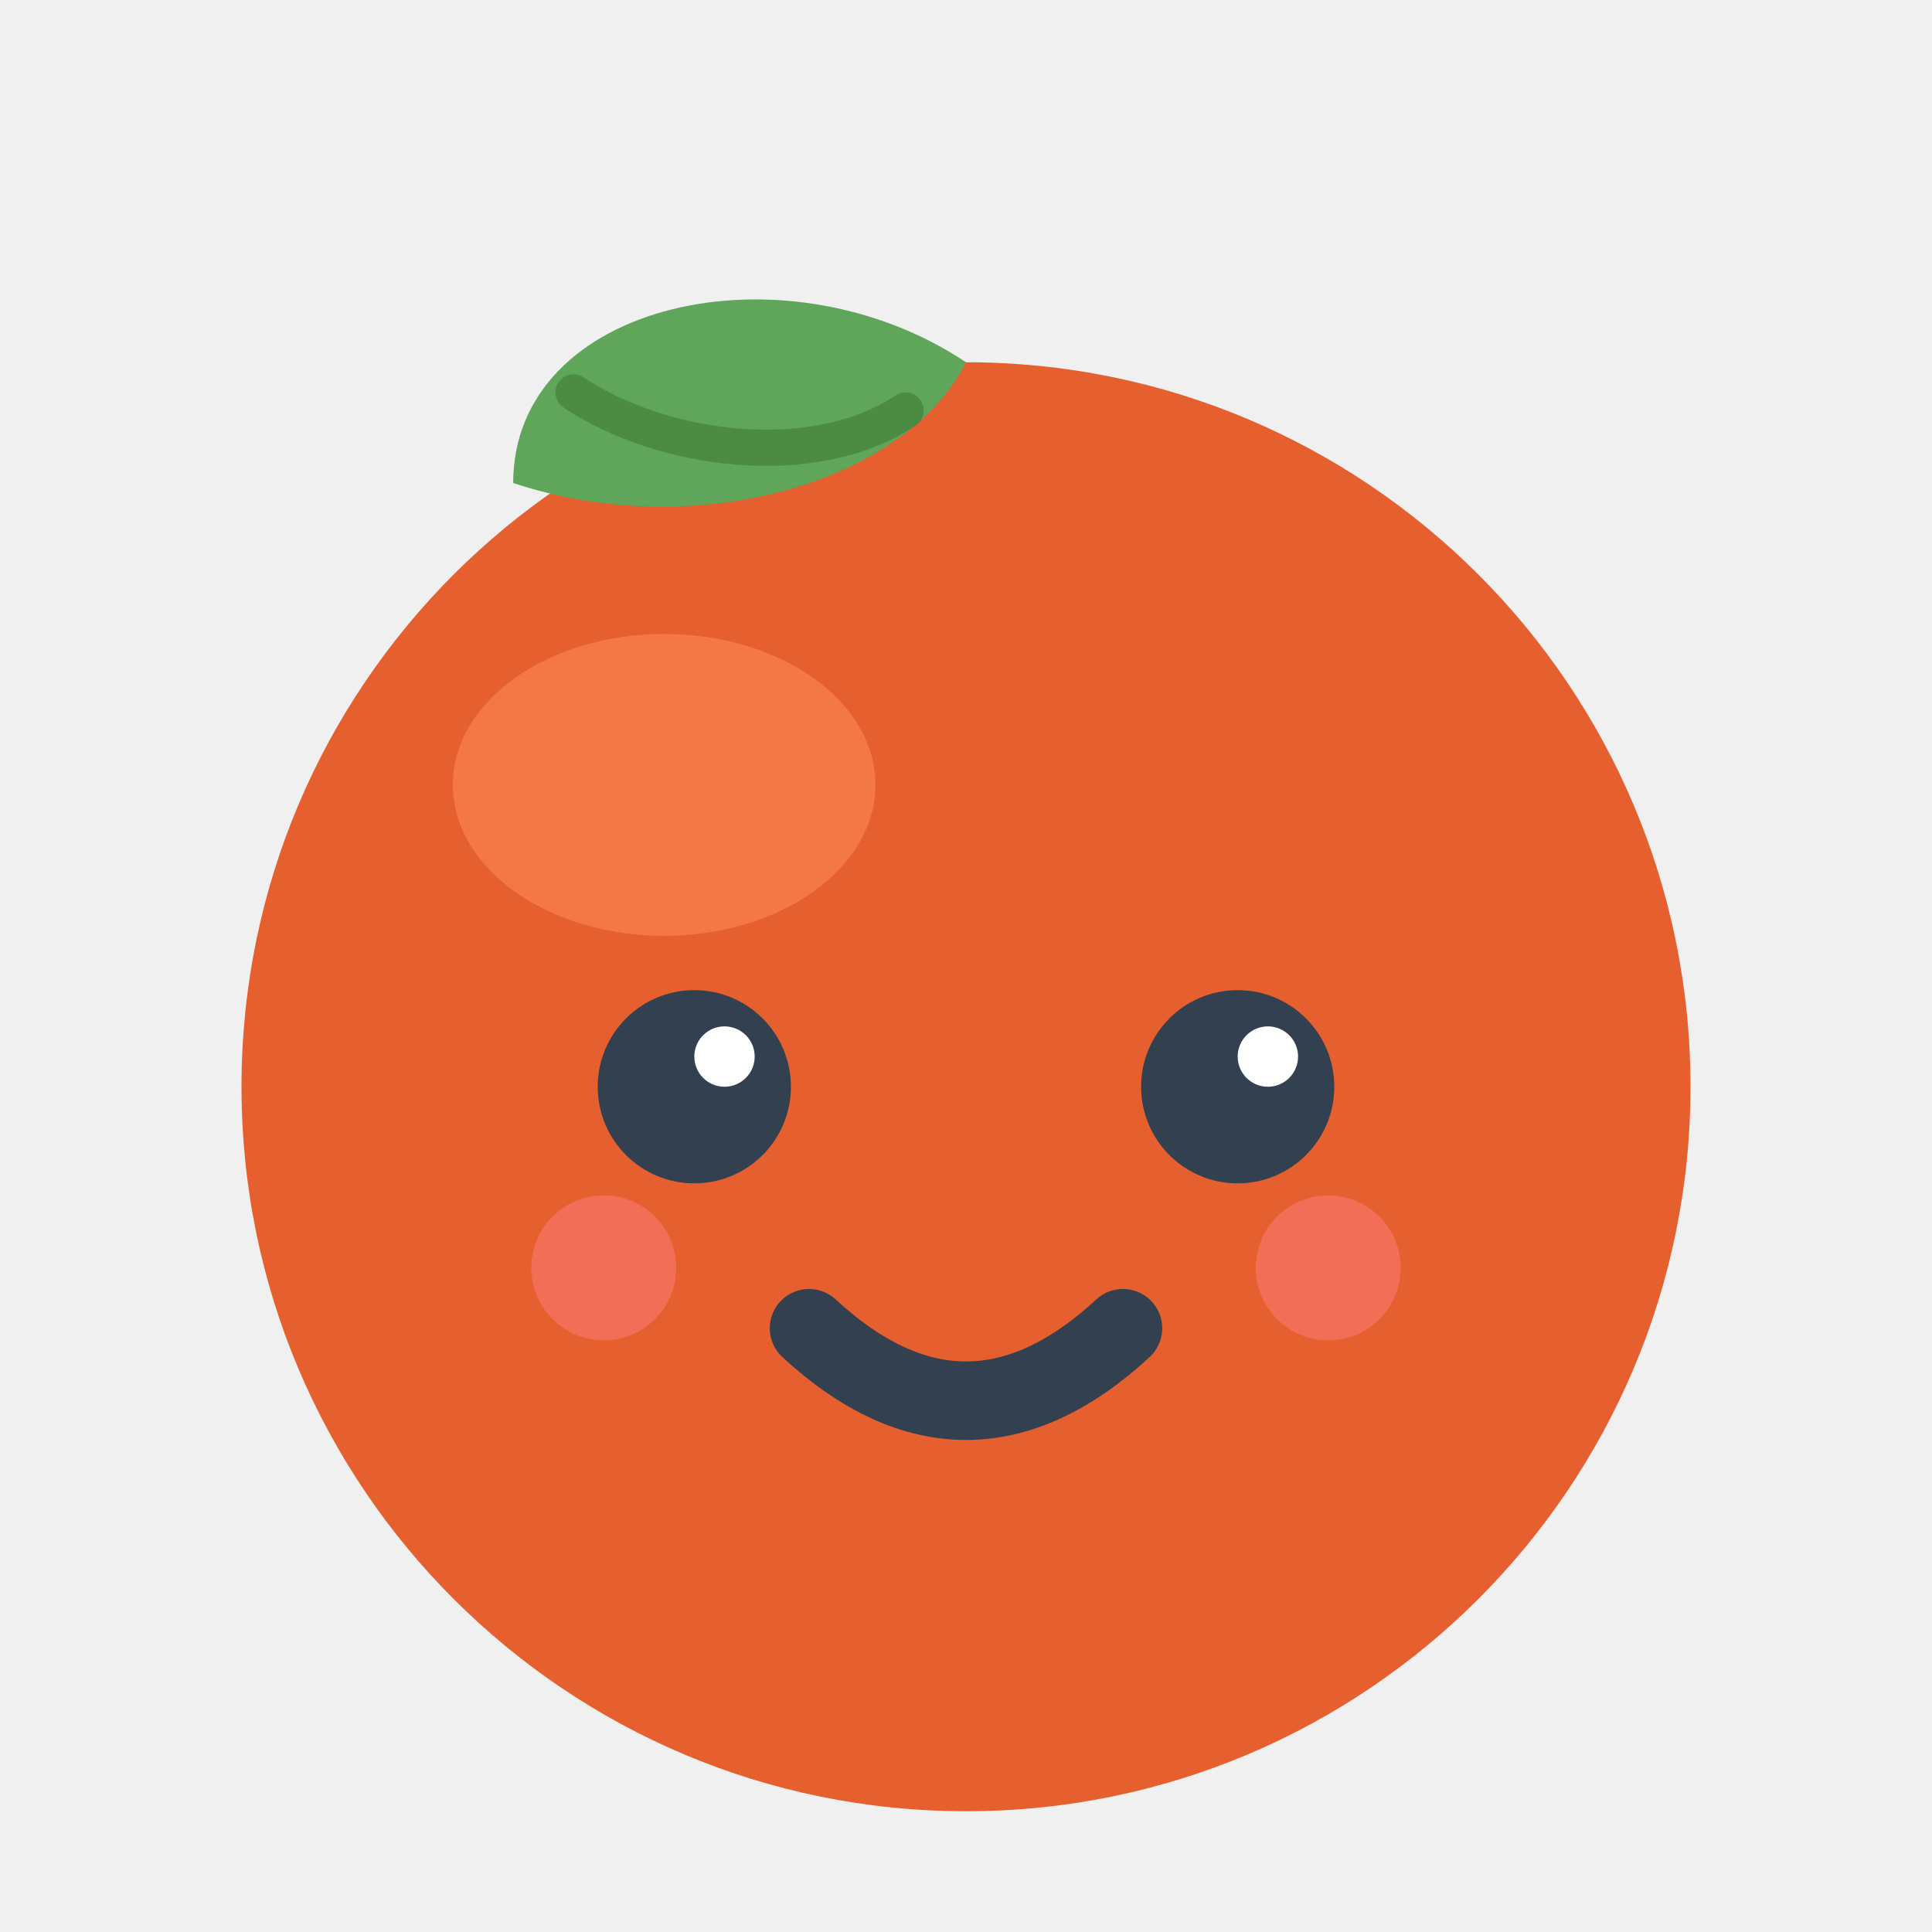
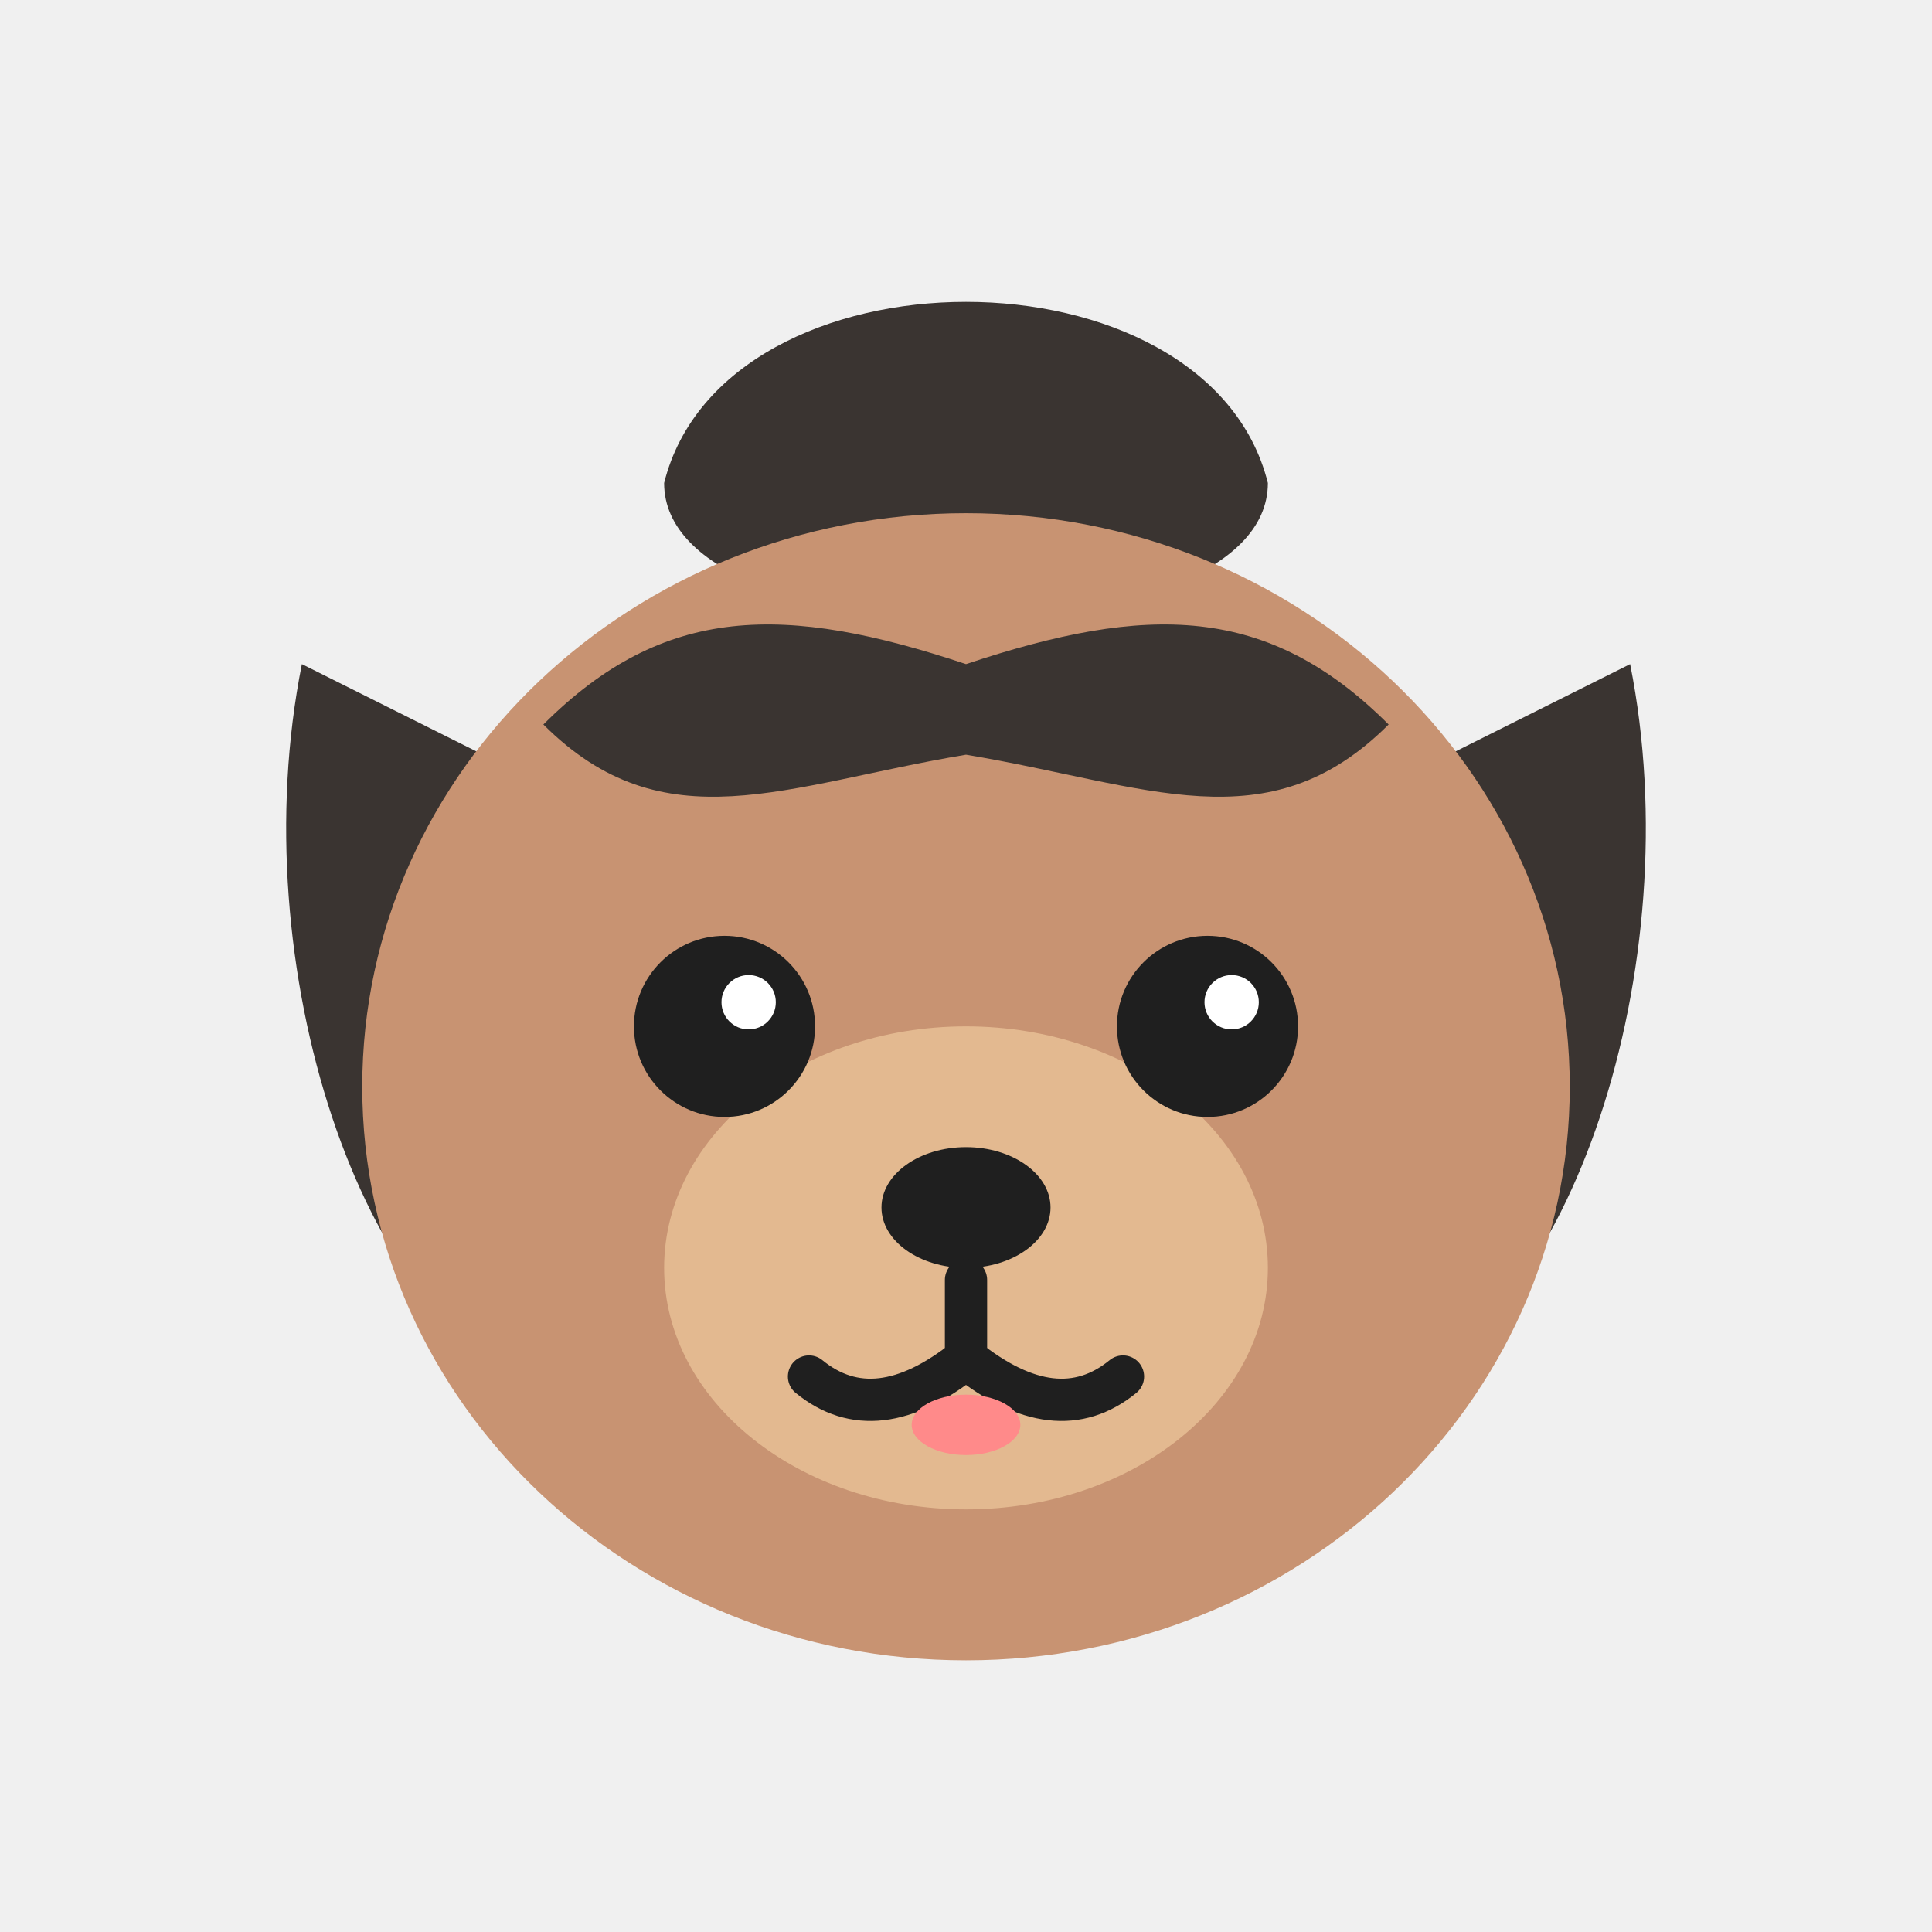
<svg xmlns="http://www.w3.org/2000/svg" viewBox="0 0 32 32">
-   <circle cx="16" cy="18" r="12" fill="#e65f2e" />
-   <ellipse cx="11" cy="13" rx="3.5" ry="2.5" fill="#ff8a5c" opacity="0.55" />
-   <path d="M16 6 C 13 4 8.5 5 8.5 8 C 11.5 9 15 8 16 6 Z" fill="#5fa55a" />
-   <path d="M9.5 6.5 C 11 7.5 13.5 7.8 15 6.8" stroke="#3d7a36" stroke-width="0.6" fill="none" stroke-linecap="round" opacity="0.6" />
-   <circle cx="11.5" cy="18" r="1.6" fill="#32404f" />
-   <circle cx="20.5" cy="18" r="1.6" fill="#32404f" />
-   <circle cx="12" cy="17.5" r="0.5" fill="#ffffff" />
-   <circle cx="21" cy="17.5" r="0.5" fill="#ffffff" />
-   <path d="M13.4 22 Q16 24.4 18.6 22" stroke="#32404f" stroke-width="1.3" stroke-linecap="round" fill="none" />
-   <circle cx="10" cy="21" r="1.2" fill="#ff7e7e" opacity="0.5" />
-   <circle cx="22" cy="21" r="1.2" fill="#ff7e7e" opacity="0.5" />
+   <path d="M5 11 C 4 16 6 22 9 23 L 11 14 Z" fill="#3a3431" />
+   <path d="M27 11 C 28 16 26 22 23 23 L 21 14 Z" fill="#3a3431" />
+   <path d="M11 8 C 12 4 20 4 21 8 C 21 11 11 11 11 8 Z" fill="#3a3431" />
+   <ellipse cx="16" cy="18" rx="10" ry="9.5" fill="#c89372" />
+   <ellipse cx="16" cy="21" rx="5" ry="4" fill="#e3b990" />
+   <path d="M9 12 C 11 10 13 10 16 11 C 19 10 21 10 23 12 C 21 14 19 13 16 12.5 C 13 13 11 14 9 12 Z" fill="#3a3431" />
+   <circle cx="12" cy="17" r="1.5" fill="#1f1f1f" />
+   <circle cx="20" cy="17" r="1.5" fill="#1f1f1f" />
+   <circle cx="12.4" cy="16.6" r="0.45" fill="#ffffff" />
+   <circle cx="20.4" cy="16.6" r="0.45" fill="#ffffff" />
+   <ellipse cx="16" cy="20" rx="1.4" ry="1" fill="#1f1f1f" />
+   <path d="M16 21.2 V 22.5" stroke="#1f1f1f" stroke-width="0.7" stroke-linecap="round" />
+   <path d="M16 22.5 Q 14.5 23.7 13.4 22.8" stroke="#1f1f1f" stroke-width="0.7" stroke-linecap="round" fill="none" />
+   <path d="M16 22.5 Q 17.5 23.7 18.6 22.8" stroke="#1f1f1f" stroke-width="0.7" stroke-linecap="round" fill="none" />
+   <ellipse cx="16" cy="23.6" rx="0.9" ry="0.5" fill="#ff8a8a" />
</svg>
